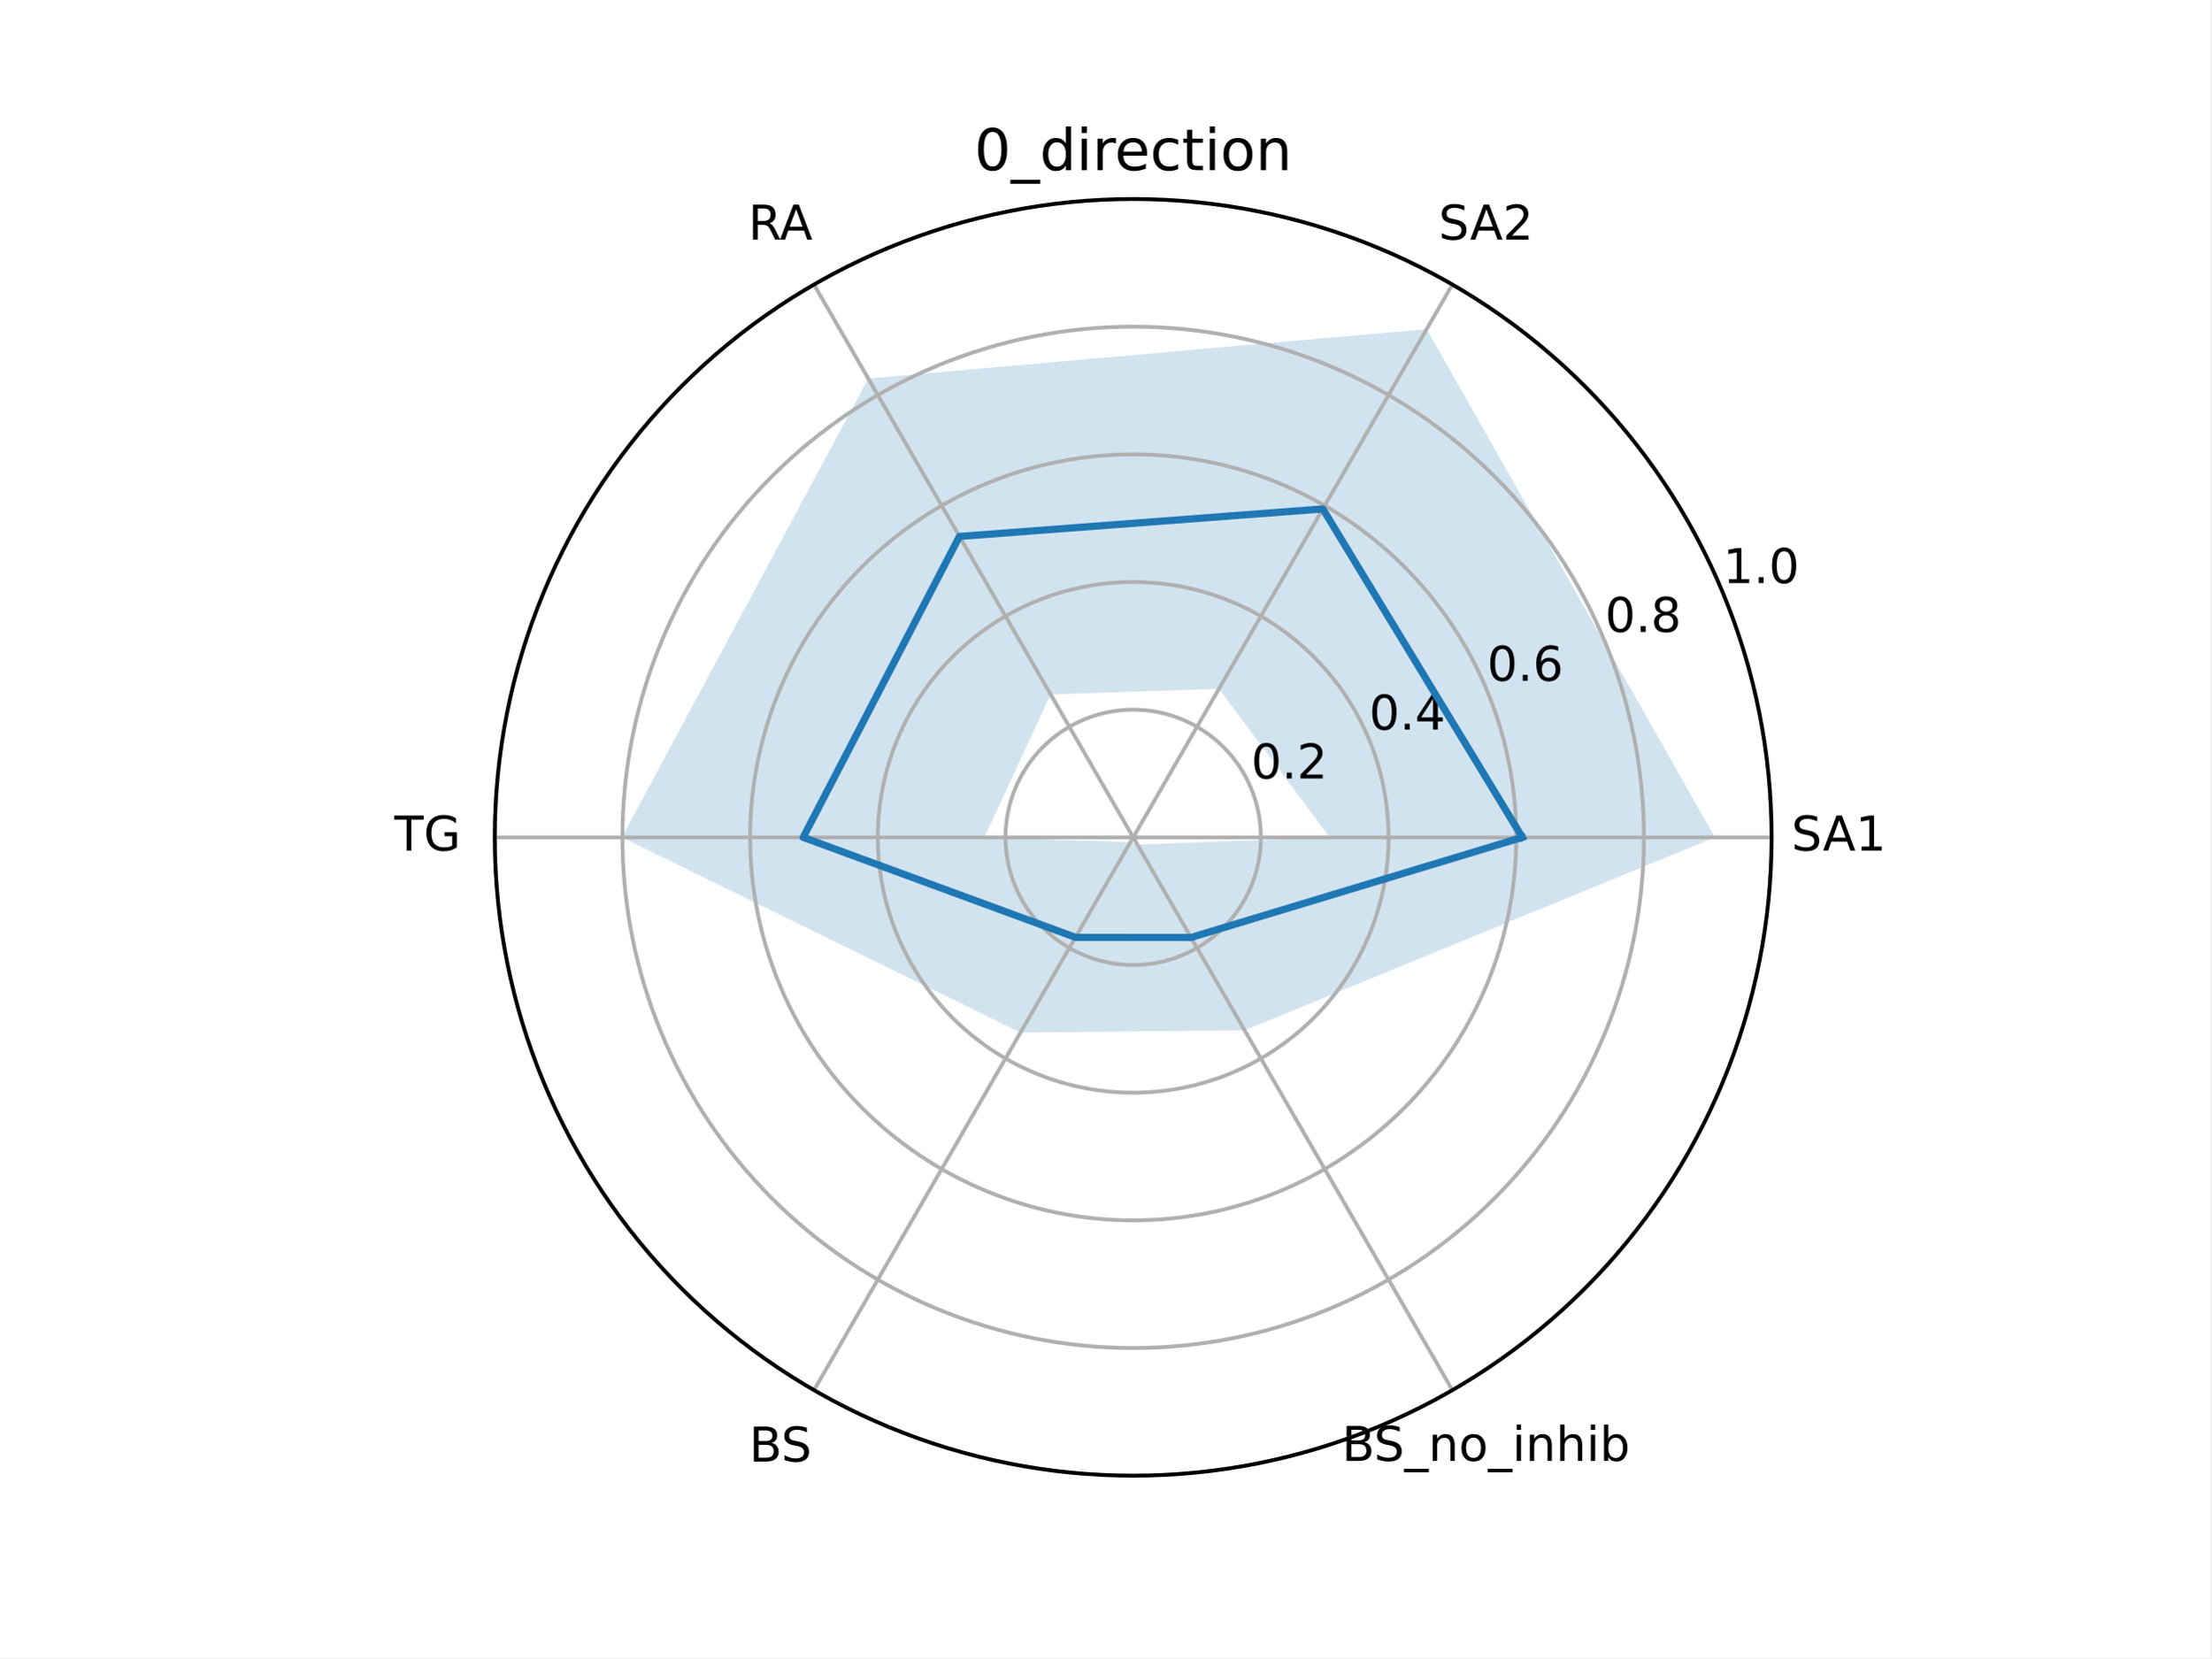
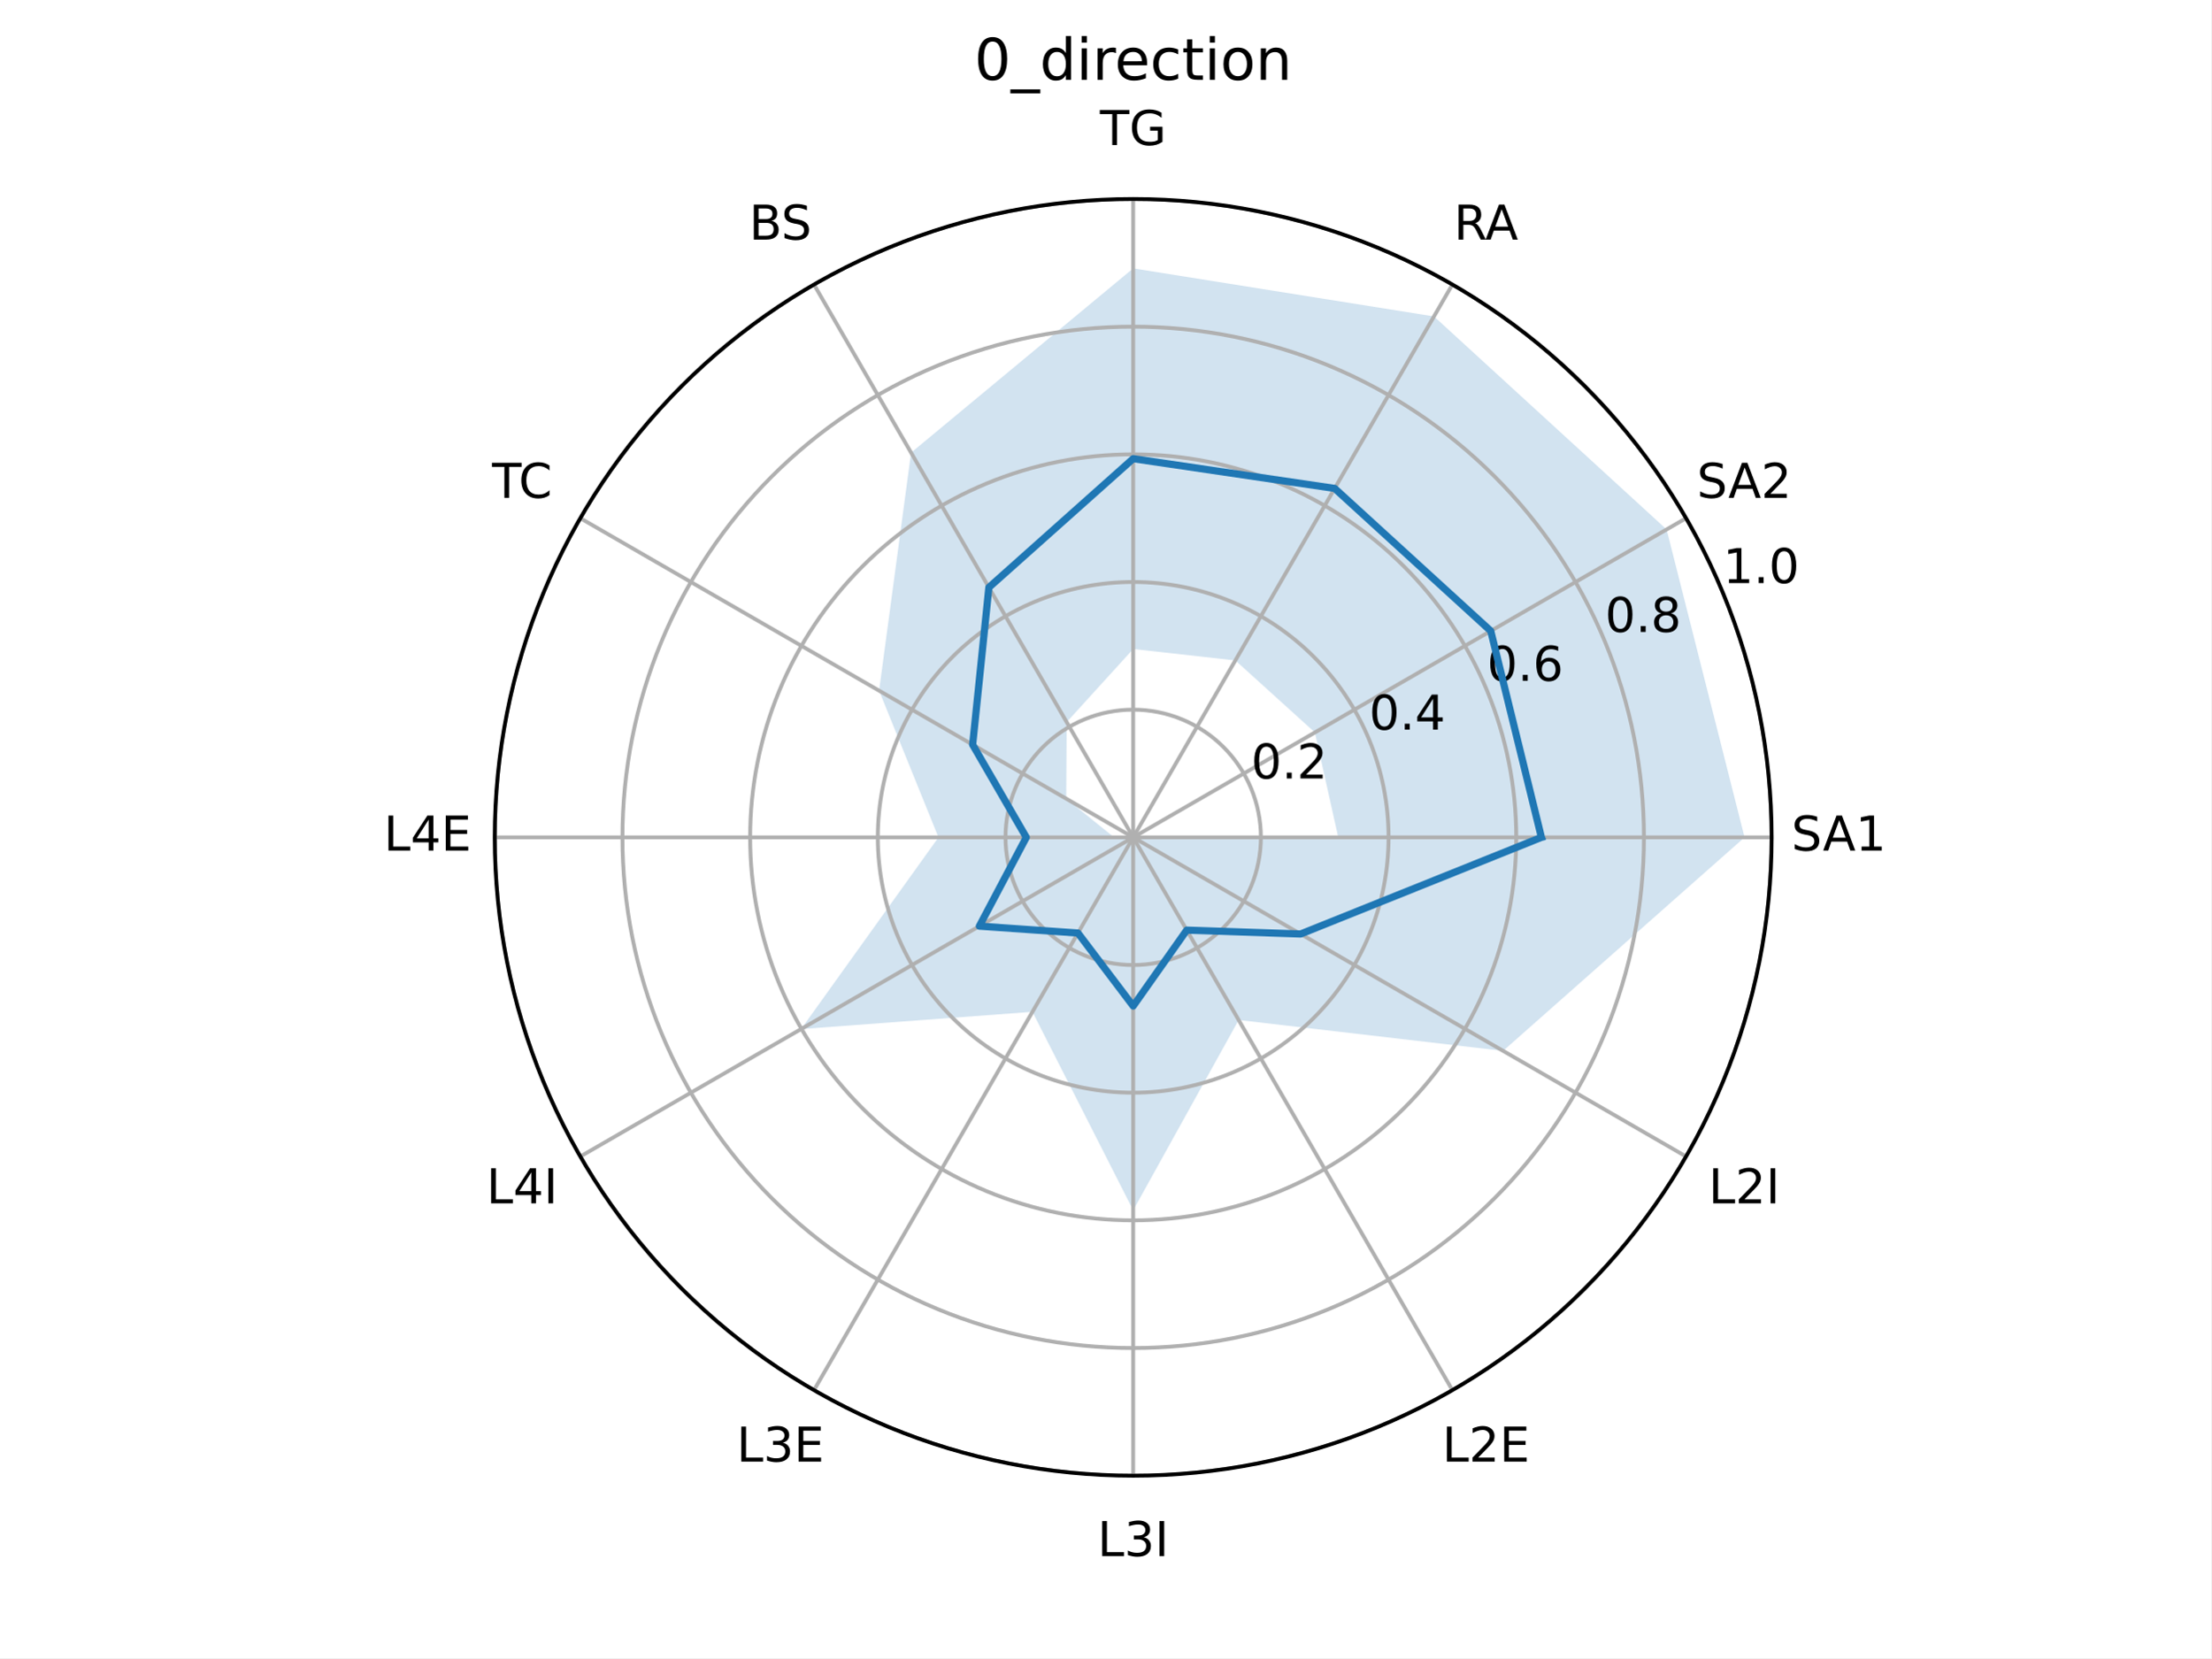
<svg xmlns="http://www.w3.org/2000/svg" width="460.8pt" height="345.6pt" viewBox="0 0 460.8 345.6" version="1.1">
  <defs>
    <style type="text/css">*{stroke-linejoin: round; stroke-linecap: butt}</style>
  </defs>
  <g id="figure_1">
    <g id="patch_1">
      <path d="M 0 345.6  L 460.8 345.6  L 460.8 0  L 0 0  z " style="fill: #ffffff" />
    </g>
    <g id="axes_1">
      <g id="patch_2">
        <path d="M 369.216 174.528  C 369.216 157.055 365.774 139.752 359.088 123.61  C 352.401 107.467 342.6 92.798 330.245 80.443  C 317.89 68.088 303.221 58.287 287.078 51.6  C 270.936 44.914 253.633 41.472 236.16 41.472  C 218.687 41.472 201.384 44.914 185.242 51.6  C 169.099 58.287 154.43 68.088 142.075 80.443  C 129.72 92.798 119.919 107.467 113.232 123.61  C 106.546 139.752 103.104 157.055 103.104 174.528  C 103.104 192.001 106.546 209.304 113.232 225.446  C 119.919 241.589 129.72 256.258 142.075 268.613  C 154.43 280.968 169.099 290.769 185.242 297.456  C 201.384 304.142 218.687 307.584 236.16 307.584  C 253.633 307.584 270.936 304.142 287.078 297.456  C 303.221 290.769 317.89 280.968 330.245 268.613  C 342.6 256.258 352.401 241.589 359.088 225.446  C 365.774 209.304 369.216 192.001 369.216 174.528  M 236.16 174.528  C 236.16 174.528 236.16 174.528 236.16 174.528  C 236.16 174.528 236.16 174.528 236.16 174.528  C 236.16 174.528 236.16 174.528 236.16 174.528  C 236.16 174.528 236.16 174.528 236.16 174.528  C 236.16 174.528 236.16 174.528 236.16 174.528  C 236.16 174.528 236.16 174.528 236.16 174.528  C 236.16 174.528 236.16 174.528 236.16 174.528  C 236.16 174.528 236.16 174.528 236.16 174.528  C 236.16 174.528 236.16 174.528 236.16 174.528  C 236.16 174.528 236.16 174.528 236.16 174.528  C 236.16 174.528 236.16 174.528 236.16 174.528  C 236.16 174.528 236.16 174.528 236.16 174.528  C 236.16 174.528 236.16 174.528 236.16 174.528  C 236.16 174.528 236.16 174.528 236.16 174.528  C 236.16 174.528 236.16 174.528 236.16 174.528  C 236.16 174.528 236.16 174.528 236.16 174.528  z " style="fill: #ffffff" />
      </g>
      <g id="FillBetweenPolyCollection_1">
-         <path d="M 277.11 174.528  L 357.397 174.528  L 297.327 68.584  L 180.94 78.885  L 129.605 174.528  L 212.668 215.217  L 259.385 214.755  L 357.397 174.528  L 277.11 174.528  L 277.11 174.528  L 237.035 176.044  L 235.58 175.532  L 205.16 174.528  L 218.956 144.729  L 254.036 143.567  L 277.11 174.528  z " clip-path="url(#pb0241acc64)" style="fill: #1f77b4; fill-opacity: 0.2" />
+         <path d="M 278.895 174.528  L 363.575 174.528  L 347.325 110.347  L 298.848 65.949  L 236.16 55.931  L 189.869 94.35  L 183.203 143.953  L 195.58 174.528  L 166.944 214.49  L 215.164 210.895  L 236.16 252.262  L 258.142 212.602  L 313.254 219.038  L 363.575 174.528  L 278.895 174.528  L 278.895 174.528  M 236.506 175.128  L 236.506 175.128  M 234.128 178.048  L 234.128 178.048  M 232.182 174.528  L 232.182 174.528  L 222.202 166.469  L 222.298 150.518  L 236.16 135.272  L 257.451 137.65  L 274.026 152.666  L 278.895 174.528  L 278.895 174.528  " clip-path="url(#pfd082d0c69)" style="fill: #1f77b4; fill-opacity: 0.2" />
      </g>
      <g id="matplotlib.axis_1">
        <g id="xtick_1">
          <g id="line2d_1">
-             <path d="M 236.16 174.528  L 369.216 174.528  " clip-path="url(#pb0241acc64)" style="fill: none; stroke: #b0b0b0; stroke-width: 0.8; stroke-linecap: square" />
+             <path d="M 236.16 174.528  L 369.216 174.528  " clip-path="url(#pfd082d0c69)" style="fill: none; stroke: #b0b0b0; stroke-width: 0.8; stroke-linecap: square" />
          </g>
          <g id="text_1">
            <text style="font-size: 10px; font-family: 'DejaVu Sans', 'Bitstream Vera Sans', 'Computer Modern Sans Serif', 'Lucida Grande', 'Verdana', 'Geneva', 'Lucid', 'Arial', 'Helvetica', 'Avant Garde', sans-serif; text-anchor: middle" x="383.216" y="177.287" transform="rotate(-0 383.216 177.2874)">SA1</text>
          </g>
        </g>
        <g id="xtick_2">
          <g id="line2d_2">
-             <path d="M 236.16 174.528  L 302.688 59.298  " clip-path="url(#pb0241acc64)" style="fill: none; stroke: #b0b0b0; stroke-width: 0.8; stroke-linecap: square" />
+             <path d="M 236.16 174.528  L 351.39 108  " clip-path="url(#pfd082d0c69)" style="fill: none; stroke: #b0b0b0; stroke-width: 0.8; stroke-linecap: square" />
          </g>
          <g id="text_2">
-             <text style="font-size: 10px; font-family: 'DejaVu Sans', 'Bitstream Vera Sans', 'Computer Modern Sans Serif', 'Lucida Grande', 'Verdana', 'Geneva', 'Lucid', 'Arial', 'Helvetica', 'Avant Garde', sans-serif; text-anchor: middle" x="309.688" y="49.933" transform="rotate(-0 309.688 49.93314)">SA2</text>
+             <text style="font-size: 10px; font-family: 'DejaVu Sans', 'Bitstream Vera Sans', 'Computer Modern Sans Serif', 'Lucida Grande', 'Verdana', 'Geneva', 'Lucid', 'Arial', 'Helvetica', 'Avant Garde', sans-serif; text-anchor: middle" x="363.514" y="103.759" transform="rotate(-0 363.5142 103.7594)">SA2</text>
          </g>
        </g>
        <g id="xtick_3">
          <g id="line2d_3">
-             <path d="M 236.16 174.528  L 169.632 59.298  " clip-path="url(#pb0241acc64)" style="fill: none; stroke: #b0b0b0; stroke-width: 0.8; stroke-linecap: square" />
+             <path d="M 236.16 174.528  L 302.688 59.298  " clip-path="url(#pfd082d0c69)" style="fill: none; stroke: #b0b0b0; stroke-width: 0.8; stroke-linecap: square" />
          </g>
          <g id="text_3">
-             <text style="font-size: 10px; font-family: 'DejaVu Sans', 'Bitstream Vera Sans', 'Computer Modern Sans Serif', 'Lucida Grande', 'Verdana', 'Geneva', 'Lucid', 'Arial', 'Helvetica', 'Avant Garde', sans-serif; text-anchor: middle" x="162.632" y="49.933" transform="rotate(-0 162.632 49.93314)">RA</text>
+             <text style="font-size: 10px; font-family: 'DejaVu Sans', 'Bitstream Vera Sans', 'Computer Modern Sans Serif', 'Lucida Grande', 'Verdana', 'Geneva', 'Lucid', 'Arial', 'Helvetica', 'Avant Garde', sans-serif; text-anchor: middle" x="309.688" y="49.933" transform="rotate(-0 309.688 49.93314)">RA</text>
          </g>
        </g>
        <g id="xtick_4">
          <g id="line2d_4">
-             <path d="M 236.16 174.528  L 103.104 174.528  " clip-path="url(#pb0241acc64)" style="fill: none; stroke: #b0b0b0; stroke-width: 0.8; stroke-linecap: square" />
+             <path d="M 236.16 174.528  L 236.16 41.472  " clip-path="url(#pfd082d0c69)" style="fill: none; stroke: #b0b0b0; stroke-width: 0.8; stroke-linecap: square" />
          </g>
          <g id="text_4">
-             <text style="font-size: 10px; font-family: 'DejaVu Sans', 'Bitstream Vera Sans', 'Computer Modern Sans Serif', 'Lucida Grande', 'Verdana', 'Geneva', 'Lucid', 'Arial', 'Helvetica', 'Avant Garde', sans-serif; text-anchor: middle" x="89.104" y="177.287" transform="rotate(-0 89.104 177.2874)">TG</text>
+             <text style="font-size: 10px; font-family: 'DejaVu Sans', 'Bitstream Vera Sans', 'Computer Modern Sans Serif', 'Lucida Grande', 'Verdana', 'Geneva', 'Lucid', 'Arial', 'Helvetica', 'Avant Garde', sans-serif; text-anchor: middle" x="236.16" y="30.231" transform="rotate(-0 236.16 30.23137)">TG</text>
          </g>
        </g>
        <g id="xtick_5">
          <g id="line2d_5">
-             <path d="M 236.16 174.528  L 169.632 289.758  " clip-path="url(#pb0241acc64)" style="fill: none; stroke: #b0b0b0; stroke-width: 0.8; stroke-linecap: square" />
+             <path d="M 236.16 174.528  L 169.632 59.298  " clip-path="url(#pfd082d0c69)" style="fill: none; stroke: #b0b0b0; stroke-width: 0.8; stroke-linecap: square" />
          </g>
          <g id="text_5">
-             <text style="font-size: 10px; font-family: 'DejaVu Sans', 'Bitstream Vera Sans', 'Computer Modern Sans Serif', 'Lucida Grande', 'Verdana', 'Geneva', 'Lucid', 'Arial', 'Helvetica', 'Avant Garde', sans-serif; text-anchor: middle" x="162.632" y="304.642" transform="rotate(-0 162.632 304.6416)">BS</text>
+             <text style="font-size: 10px; font-family: 'DejaVu Sans', 'Bitstream Vera Sans', 'Computer Modern Sans Serif', 'Lucida Grande', 'Verdana', 'Geneva', 'Lucid', 'Arial', 'Helvetica', 'Avant Garde', sans-serif; text-anchor: middle" x="162.632" y="49.933" transform="rotate(-0 162.632 49.93314)">BS</text>
          </g>
        </g>
        <g id="xtick_6">
          <g id="line2d_6">
-             <path d="M 236.16 174.528  L 302.688 289.758  " clip-path="url(#pb0241acc64)" style="fill: none; stroke: #b0b0b0; stroke-width: 0.8; stroke-linecap: square" />
+             <path d="M 236.16 174.528  L 120.93 108  " clip-path="url(#pfd082d0c69)" style="fill: none; stroke: #b0b0b0; stroke-width: 0.8; stroke-linecap: square" />
          </g>
          <g id="text_6">
-             <text style="font-size: 10px; font-family: 'DejaVu Sans', 'Bitstream Vera Sans', 'Computer Modern Sans Serif', 'Lucida Grande', 'Verdana', 'Geneva', 'Lucid', 'Arial', 'Helvetica', 'Avant Garde', sans-serif; text-anchor: middle" x="309.688" y="304.503" transform="rotate(-0 309.688 304.5025)">BS_no_inhib</text>
+             <text style="font-size: 10px; font-family: 'DejaVu Sans', 'Bitstream Vera Sans', 'Computer Modern Sans Serif', 'Lucida Grande', 'Verdana', 'Geneva', 'Lucid', 'Arial', 'Helvetica', 'Avant Garde', sans-serif; text-anchor: middle" x="108.806" y="103.759" transform="rotate(-0 108.8058 103.7594)">TC</text>
+           </g>
+         </g>
+         <g id="xtick_7">
+           <g id="line2d_7">
+             <path d="M 236.16 174.528  L 103.104 174.528  " clip-path="url(#pfd082d0c69)" style="fill: none; stroke: #b0b0b0; stroke-width: 0.8; stroke-linecap: square" />
+           </g>
+           <g id="text_7">
+             <text style="font-size: 10px; font-family: 'DejaVu Sans', 'Bitstream Vera Sans', 'Computer Modern Sans Serif', 'Lucida Grande', 'Verdana', 'Geneva', 'Lucid', 'Arial', 'Helvetica', 'Avant Garde', sans-serif; text-anchor: middle" x="89.104" y="177.287" transform="rotate(-0 89.104 177.2874)">L4E</text>
+           </g>
+         </g>
+         <g id="xtick_8">
+           <g id="line2d_8">
+             <path d="M 236.16 174.528  L 120.93 241.056  " clip-path="url(#pfd082d0c69)" style="fill: none; stroke: #b0b0b0; stroke-width: 0.8; stroke-linecap: square" />
+           </g>
+           <g id="text_8">
+             <text style="font-size: 10px; font-family: 'DejaVu Sans', 'Bitstream Vera Sans', 'Computer Modern Sans Serif', 'Lucida Grande', 'Verdana', 'Geneva', 'Lucid', 'Arial', 'Helvetica', 'Avant Garde', sans-serif; text-anchor: middle" x="108.806" y="250.815" transform="rotate(-0 108.8058 250.8154)">L4I</text>
+           </g>
+         </g>
+         <g id="xtick_9">
+           <g id="line2d_9">
+             <path d="M 236.16 174.528  L 169.632 289.758  " clip-path="url(#pfd082d0c69)" style="fill: none; stroke: #b0b0b0; stroke-width: 0.8; stroke-linecap: square" />
+           </g>
+           <g id="text_9">
+             <text style="font-size: 10px; font-family: 'DejaVu Sans', 'Bitstream Vera Sans', 'Computer Modern Sans Serif', 'Lucida Grande', 'Verdana', 'Geneva', 'Lucid', 'Arial', 'Helvetica', 'Avant Garde', sans-serif; text-anchor: middle" x="162.632" y="304.642" transform="rotate(-0 162.632 304.6416)">L3E</text>
+           </g>
+         </g>
+         <g id="xtick_10">
+           <g id="line2d_10">
+             <path d="M 236.16 174.528  L 236.16 307.584  " clip-path="url(#pfd082d0c69)" style="fill: none; stroke: #b0b0b0; stroke-width: 0.8; stroke-linecap: square" />
+           </g>
+           <g id="text_10">
+             <text style="font-size: 10px; font-family: 'DejaVu Sans', 'Bitstream Vera Sans', 'Computer Modern Sans Serif', 'Lucida Grande', 'Verdana', 'Geneva', 'Lucid', 'Arial', 'Helvetica', 'Avant Garde', sans-serif; text-anchor: middle" x="236.16" y="324.343" transform="rotate(-0 236.16 324.3434)">L3I</text>
+           </g>
+         </g>
+         <g id="xtick_11">
+           <g id="line2d_11">
+             <path d="M 236.16 174.528  L 302.688 289.758  " clip-path="url(#pfd082d0c69)" style="fill: none; stroke: #b0b0b0; stroke-width: 0.8; stroke-linecap: square" />
+           </g>
+           <g id="text_11">
+             <text style="font-size: 10px; font-family: 'DejaVu Sans', 'Bitstream Vera Sans', 'Computer Modern Sans Serif', 'Lucida Grande', 'Verdana', 'Geneva', 'Lucid', 'Arial', 'Helvetica', 'Avant Garde', sans-serif; text-anchor: middle" x="309.688" y="304.642" transform="rotate(-0 309.688 304.6416)">L2E</text>
+           </g>
+         </g>
+         <g id="xtick_12">
+           <g id="line2d_12">
+             <path d="M 236.16 174.528  L 351.39 241.056  " clip-path="url(#pfd082d0c69)" style="fill: none; stroke: #b0b0b0; stroke-width: 0.8; stroke-linecap: square" />
+           </g>
+           <g id="text_12">
+             <text style="font-size: 10px; font-family: 'DejaVu Sans', 'Bitstream Vera Sans', 'Computer Modern Sans Serif', 'Lucida Grande', 'Verdana', 'Geneva', 'Lucid', 'Arial', 'Helvetica', 'Avant Garde', sans-serif; text-anchor: middle" x="363.514" y="250.815" transform="rotate(-0 363.5142 250.8154)">L2I</text>
          </g>
        </g>
      </g>
      <g id="matplotlib.axis_2">
        <g id="ytick_1">
-           <g id="line2d_7">
-             <path d="M 262.771 174.528  C 262.771 171.033 262.083 167.573 260.746 164.344  C 259.408 161.116 257.448 158.182 254.977 155.711  C 252.506 153.24 249.572 151.28 246.344 149.942  C 243.115 148.605 239.655 147.917 236.16 147.917  C 232.665 147.917 229.205 148.605 225.976 149.942  C 222.748 151.28 219.814 153.24 217.343 155.711  C 214.872 158.182 212.912 161.116 211.574 164.344  C 210.237 167.573 209.549 171.033 209.549 174.528  C 209.549 178.023 210.237 181.483 211.574 184.712  C 212.912 187.94 214.872 190.874 217.343 193.345  C 219.814 195.816 222.748 197.776 225.976 199.114  C 229.205 200.451 232.665 201.139 236.16 201.139  C 239.655 201.139 243.115 200.451 246.344 199.114  C 249.572 197.776 252.506 195.816 254.977 193.345  C 257.448 190.874 259.408 187.94 260.746 184.712  C 262.083 181.483 262.771 178.023 262.771 174.528  " clip-path="url(#pb0241acc64)" style="fill: none; stroke: #b0b0b0; stroke-width: 0.8; stroke-linecap: square" />
+           <g id="line2d_13">
+             <path d="M 262.771 174.528  C 262.771 171.033 262.083 167.573 260.746 164.344  C 259.408 161.116 257.448 158.182 254.977 155.711  C 252.506 153.24 249.572 151.28 246.344 149.942  C 243.115 148.605 239.655 147.917 236.16 147.917  C 232.665 147.917 229.205 148.605 225.976 149.942  C 222.748 151.28 219.814 153.24 217.343 155.711  C 214.872 158.182 212.912 161.116 211.574 164.344  C 210.237 167.573 209.549 171.033 209.549 174.528  C 209.549 178.023 210.237 181.483 211.574 184.712  C 212.912 187.94 214.872 190.874 217.343 193.345  C 219.814 195.816 222.748 197.776 225.976 199.114  C 229.205 200.451 232.665 201.139 236.16 201.139  C 239.655 201.139 243.115 200.451 246.344 199.114  C 249.572 197.776 252.506 195.816 254.977 193.345  C 257.448 190.874 259.408 187.94 260.746 184.712  C 262.083 181.483 262.771 178.023 262.771 174.528  " clip-path="url(#pfd082d0c69)" style="fill: none; stroke: #b0b0b0; stroke-width: 0.8; stroke-linecap: square" />
          </g>
-           <g id="text_7">
+           <g id="text_13">
            <text style="font-size: 10px; font-family: 'DejaVu Sans', 'Bitstream Vera Sans', 'Computer Modern Sans Serif', 'Lucida Grande', 'Verdana', 'Geneva', 'Lucid', 'Arial', 'Helvetica', 'Avant Garde', sans-serif; text-anchor: start" x="260.746" y="162.265" transform="rotate(-0 260.7455 162.2646)">0.2</text>
          </g>
        </g>
        <g id="ytick_2">
-           <g id="line2d_8">
-             <path d="M 289.382 174.528  C 289.382 167.539 288.006 160.618 285.331 154.161  C 282.656 147.704 278.736 141.836 273.794 136.894  C 268.852 131.952 262.984 128.032 256.527 125.357  C 250.07 122.682 243.149 121.306 236.16 121.306  C 229.171 121.306 222.25 122.682 215.793 125.357  C 209.336 128.032 203.468 131.952 198.526 136.894  C 193.584 141.836 189.664 147.704 186.989 154.161  C 184.314 160.618 182.938 167.539 182.938 174.528  C 182.938 181.517 184.314 188.438 186.989 194.895  C 189.664 201.352 193.584 207.22 198.526 212.162  C 203.468 217.104 209.336 221.024 215.793 223.699  C 222.25 226.374 229.171 227.75 236.16 227.75  C 243.149 227.75 250.07 226.374 256.527 223.699  C 262.984 221.024 268.852 217.104 273.794 212.162  C 278.736 207.22 282.656 201.352 285.331 194.895  C 288.006 188.438 289.382 181.517 289.382 174.528  " clip-path="url(#pb0241acc64)" style="fill: none; stroke: #b0b0b0; stroke-width: 0.8; stroke-linecap: square" />
+           <g id="line2d_14">
+             <path d="M 289.382 174.528  C 289.382 167.539 288.006 160.618 285.331 154.161  C 282.656 147.704 278.736 141.836 273.794 136.894  C 268.852 131.952 262.984 128.032 256.527 125.357  C 250.07 122.682 243.149 121.306 236.16 121.306  C 229.171 121.306 222.25 122.682 215.793 125.357  C 209.336 128.032 203.468 131.952 198.526 136.894  C 193.584 141.836 189.664 147.704 186.989 154.161  C 184.314 160.618 182.938 167.539 182.938 174.528  C 182.938 181.517 184.314 188.438 186.989 194.895  C 189.664 201.352 193.584 207.22 198.526 212.162  C 203.468 217.104 209.336 221.024 215.793 223.699  C 222.25 226.374 229.171 227.75 236.16 227.75  C 243.149 227.75 250.07 226.374 256.527 223.699  C 262.984 221.024 268.852 217.104 273.794 212.162  C 278.736 207.22 282.656 201.352 285.331 194.895  C 288.006 188.438 289.382 181.517 289.382 174.528  " clip-path="url(#pfd082d0c69)" style="fill: none; stroke: #b0b0b0; stroke-width: 0.8; stroke-linecap: square" />
          </g>
-           <g id="text_8">
+           <g id="text_14">
            <text style="font-size: 10px; font-family: 'DejaVu Sans', 'Bitstream Vera Sans', 'Computer Modern Sans Serif', 'Lucida Grande', 'Verdana', 'Geneva', 'Lucid', 'Arial', 'Helvetica', 'Avant Garde', sans-serif; text-anchor: start" x="285.331" y="152.081" transform="rotate(-0 285.3311 152.081)">0.4</text>
          </g>
        </g>
        <g id="ytick_3">
-           <g id="line2d_9">
-             <path d="M 315.994 174.528  C 315.994 164.044 313.929 153.663 309.917 143.977  C 305.905 134.291 300.024 125.49 292.611 118.077  C 285.198 110.664 276.397 104.783 266.711 100.771  C 257.025 96.759 246.644 94.694 236.16 94.694  C 225.676 94.694 215.295 96.759 205.609 100.771  C 195.923 104.783 187.122 110.664 179.709 118.077  C 172.296 125.49 166.415 134.291 162.403 143.977  C 158.391 153.663 156.326 164.044 156.326 174.528  C 156.326 185.012 158.391 195.393 162.403 205.079  C 166.415 214.765 172.296 223.566 179.709 230.979  C 187.122 238.392 195.923 244.273 205.609 248.285  C 215.295 252.297 225.676 254.362 236.16 254.362  C 246.644 254.362 257.025 252.297 266.711 248.285  C 276.397 244.273 285.198 238.392 292.611 230.979  C 300.024 223.566 305.905 214.765 309.917 205.079  C 313.929 195.393 315.994 185.012 315.994 174.528  " clip-path="url(#pb0241acc64)" style="fill: none; stroke: #b0b0b0; stroke-width: 0.8; stroke-linecap: square" />
+           <g id="line2d_15">
+             <path d="M 315.994 174.528  C 315.994 164.044 313.929 153.663 309.917 143.977  C 305.905 134.291 300.024 125.49 292.611 118.077  C 285.198 110.664 276.397 104.783 266.711 100.771  C 257.025 96.759 246.644 94.694 236.16 94.694  C 225.676 94.694 215.295 96.759 205.609 100.771  C 195.923 104.783 187.122 110.664 179.709 118.077  C 172.296 125.49 166.415 134.291 162.403 143.977  C 158.391 153.663 156.326 164.044 156.326 174.528  C 156.326 185.012 158.391 195.393 162.403 205.079  C 166.415 214.765 172.296 223.566 179.709 230.979  C 187.122 238.392 195.923 244.273 205.609 248.285  C 215.295 252.297 225.676 254.362 236.16 254.362  C 246.644 254.362 257.025 252.297 266.711 248.285  C 276.397 244.273 285.198 238.392 292.611 230.979  C 300.024 223.566 305.905 214.765 309.917 205.079  C 313.929 195.393 315.994 185.012 315.994 174.528  " clip-path="url(#pfd082d0c69)" style="fill: none; stroke: #b0b0b0; stroke-width: 0.8; stroke-linecap: square" />
          </g>
-           <g id="text_9">
+           <g id="text_15">
            <text style="font-size: 10px; font-family: 'DejaVu Sans', 'Bitstream Vera Sans', 'Computer Modern Sans Serif', 'Lucida Grande', 'Verdana', 'Geneva', 'Lucid', 'Arial', 'Helvetica', 'Avant Garde', sans-serif; text-anchor: start" x="309.917" y="141.897" transform="rotate(-0 309.9166 141.8973)">0.6</text>
          </g>
        </g>
        <g id="ytick_4">
-           <g id="line2d_10">
-             <path d="M 342.605 174.528  C 342.605 160.55 339.851 146.708 334.502 133.793  C 329.153 120.879 321.312 109.144 311.428 99.26  C 301.544 89.376 289.809 81.535 276.895 76.186  C 263.98 70.837 250.138 68.083 236.16 68.083  C 222.182 68.083 208.34 70.837 195.425 76.186  C 182.511 81.535 170.776 89.376 160.892 99.26  C 151.008 109.144 143.167 120.879 137.818 133.793  C 132.469 146.708 129.715 160.55 129.715 174.528  C 129.715 188.506 132.469 202.348 137.818 215.263  C 143.167 228.177 151.008 239.912 160.892 249.796  C 170.776 259.68 182.511 267.521 195.425 272.87  C 208.34 278.219 222.182 280.973 236.16 280.973  C 250.138 280.973 263.98 278.219 276.895 272.87  C 289.809 267.521 301.544 259.68 311.428 249.796  C 321.312 239.912 329.153 228.177 334.502 215.263  C 339.851 202.348 342.605 188.506 342.605 174.528  " clip-path="url(#pb0241acc64)" style="fill: none; stroke: #b0b0b0; stroke-width: 0.8; stroke-linecap: square" />
+           <g id="line2d_16">
+             <path d="M 342.605 174.528  C 342.605 160.55 339.851 146.708 334.502 133.793  C 329.153 120.879 321.312 109.144 311.428 99.26  C 301.544 89.376 289.809 81.535 276.895 76.186  C 263.98 70.837 250.138 68.083 236.16 68.083  C 222.182 68.083 208.34 70.837 195.425 76.186  C 182.511 81.535 170.776 89.376 160.892 99.26  C 151.008 109.144 143.167 120.879 137.818 133.793  C 132.469 146.708 129.715 160.55 129.715 174.528  C 129.715 188.506 132.469 202.348 137.818 215.263  C 143.167 228.177 151.008 239.912 160.892 249.796  C 170.776 259.68 182.511 267.521 195.425 272.87  C 208.34 278.219 222.182 280.973 236.16 280.973  C 250.138 280.973 263.98 278.219 276.895 272.87  C 289.809 267.521 301.544 259.68 311.428 249.796  C 321.312 239.912 329.153 228.177 334.502 215.263  C 339.851 202.348 342.605 188.506 342.605 174.528  " clip-path="url(#pfd082d0c69)" style="fill: none; stroke: #b0b0b0; stroke-width: 0.8; stroke-linecap: square" />
          </g>
-           <g id="text_10">
+           <g id="text_16">
            <text style="font-size: 10px; font-family: 'DejaVu Sans', 'Bitstream Vera Sans', 'Computer Modern Sans Serif', 'Lucida Grande', 'Verdana', 'Geneva', 'Lucid', 'Arial', 'Helvetica', 'Avant Garde', sans-serif; text-anchor: start" x="334.502" y="131.714" transform="rotate(-0 334.5022 131.7137)">0.8</text>
          </g>
        </g>
        <g id="ytick_5">
-           <g id="line2d_11">
-             <path d="M 369.216 174.528  C 369.216 157.055 365.774 139.752 359.088 123.61  C 352.401 107.467 342.6 92.798 330.245 80.443  C 317.89 68.088 303.221 58.287 287.078 51.6  C 270.936 44.914 253.633 41.472 236.16 41.472  C 218.687 41.472 201.384 44.914 185.242 51.6  C 169.099 58.287 154.43 68.088 142.075 80.443  C 129.72 92.798 119.919 107.467 113.232 123.61  C 106.546 139.752 103.104 157.055 103.104 174.528  C 103.104 192.001 106.546 209.304 113.232 225.446  C 119.919 241.589 129.72 256.258 142.075 268.613  C 154.43 280.968 169.099 290.769 185.242 297.456  C 201.384 304.142 218.687 307.584 236.16 307.584  C 253.633 307.584 270.936 304.142 287.078 297.456  C 303.221 290.769 317.89 280.968 330.245 268.613  C 342.6 256.258 352.401 241.589 359.088 225.446  C 365.774 209.304 369.216 192.001 369.216 174.528  " clip-path="url(#pb0241acc64)" style="fill: none; stroke: #b0b0b0; stroke-width: 0.8; stroke-linecap: square" />
+           <g id="line2d_17">
+             <path d="M 369.216 174.528  C 369.216 157.055 365.774 139.752 359.088 123.61  C 352.401 107.467 342.6 92.798 330.245 80.443  C 317.89 68.088 303.221 58.287 287.078 51.6  C 270.936 44.914 253.633 41.472 236.16 41.472  C 218.687 41.472 201.384 44.914 185.242 51.6  C 169.099 58.287 154.43 68.088 142.075 80.443  C 129.72 92.798 119.919 107.467 113.232 123.61  C 106.546 139.752 103.104 157.055 103.104 174.528  C 103.104 192.001 106.546 209.304 113.232 225.446  C 119.919 241.589 129.72 256.258 142.075 268.613  C 154.43 280.968 169.099 290.769 185.242 297.456  C 201.384 304.142 218.687 307.584 236.16 307.584  C 253.633 307.584 270.936 304.142 287.078 297.456  C 303.221 290.769 317.89 280.968 330.245 268.613  C 342.6 256.258 352.401 241.589 359.088 225.446  C 365.774 209.304 369.216 192.001 369.216 174.528  " clip-path="url(#pfd082d0c69)" style="fill: none; stroke: #b0b0b0; stroke-width: 0.8; stroke-linecap: square" />
          </g>
-           <g id="text_11">
+           <g id="text_17">
            <text style="font-size: 10px; font-family: 'DejaVu Sans', 'Bitstream Vera Sans', 'Computer Modern Sans Serif', 'Lucida Grande', 'Verdana', 'Geneva', 'Lucid', 'Arial', 'Helvetica', 'Avant Garde', sans-serif; text-anchor: start" x="359.088" y="121.53" transform="rotate(-0 359.0877 121.53)">1.0</text>
          </g>
        </g>
      </g>
-       <g id="line2d_12">
-         <path d="M 317.254 174.528  L 275.681 106.075  L 199.948 111.807  L 167.383 174.528  L 224.124 195.375  L 248.21 195.399  L 317.254 174.528  " clip-path="url(#pb0241acc64)" style="fill: none; stroke: #1f77b4; stroke-width: 1.5; stroke-linecap: square" />
+       <g id="line2d_18">
+         <path d="M 321.235 174.528  L 310.675 131.507  L 278.15 101.8  L 236.16 95.601  L 206.084 122.434  L 202.702 155.211  L 213.881 174.528  L 204.1 193.038  L 224.646 194.471  L 236.16 209.689  L 247.324 193.865  L 271.056 194.675  L 321.235 174.528  " clip-path="url(#pfd082d0c69)" style="fill: none; stroke: #1f77b4; stroke-width: 1.5; stroke-linecap: square" />
      </g>
      <g id="patch_3">
        <path d="M 369.216 174.528  C 369.216 157.055 365.774 139.752 359.088 123.61  C 352.401 107.467 342.6 92.798 330.245 80.443  C 317.89 68.088 303.221 58.287 287.078 51.6  C 270.936 44.914 253.633 41.472 236.16 41.472  C 218.687 41.472 201.384 44.914 185.242 51.6  C 169.099 58.287 154.43 68.088 142.075 80.443  C 129.72 92.798 119.919 107.467 113.232 123.61  C 106.546 139.752 103.104 157.055 103.104 174.528  C 103.104 192.001 106.546 209.304 113.232 225.446  C 119.919 241.589 129.72 256.258 142.075 268.613  C 154.43 280.968 169.099 290.769 185.242 297.456  C 201.384 304.142 218.687 307.584 236.16 307.584  C 253.633 307.584 270.936 304.142 287.078 297.456  C 303.221 290.769 317.89 280.968 330.245 268.613  C 342.6 256.258 352.401 241.589 359.088 225.446  C 365.774 209.304 369.216 192.001 369.216 174.528  " style="fill: none; stroke: #000000; stroke-width: 0.8; stroke-linejoin: miter; stroke-linecap: square" />
      </g>
-       <g id="text_12">
-         <text style="font-size: 12px; font-family: 'DejaVu Sans', 'Bitstream Vera Sans', 'Computer Modern Sans Serif', 'Lucida Grande', 'Verdana', 'Geneva', 'Lucid', 'Arial', 'Helvetica', 'Avant Garde', sans-serif; text-anchor: middle" x="236.16" y="35.472" transform="rotate(-0 236.16 35.472)">0_direction</text>
+       <g id="text_18">
+         <text style="font-size: 12px; font-family: 'DejaVu Sans', 'Bitstream Vera Sans', 'Computer Modern Sans Serif', 'Lucida Grande', 'Verdana', 'Geneva', 'Lucid', 'Arial', 'Helvetica', 'Avant Garde', sans-serif; text-anchor: middle" x="236.16" y="16.633" transform="rotate(-0 236.16 16.63294)">0_direction</text>
      </g>
    </g>
  </g>
  <defs>
-     <clipPath id="pb0241acc64">
+     <clipPath id="pfd082d0c69">
      <path d="M 369.216 174.528  C 369.216 157.055 365.774 139.752 359.088 123.61  C 352.401 107.467 342.6 92.798 330.245 80.443  C 317.89 68.088 303.221 58.287 287.078 51.6  C 270.936 44.914 253.633 41.472 236.16 41.472  C 218.687 41.472 201.384 44.914 185.242 51.6  C 169.099 58.287 154.43 68.088 142.075 80.443  C 129.72 92.798 119.919 107.467 113.232 123.61  C 106.546 139.752 103.104 157.055 103.104 174.528  C 103.104 192.001 106.546 209.304 113.232 225.446  C 119.919 241.589 129.72 256.258 142.075 268.613  C 154.43 280.968 169.099 290.769 185.242 297.456  C 201.384 304.142 218.687 307.584 236.16 307.584  C 253.633 307.584 270.936 304.142 287.078 297.456  C 303.221 290.769 317.89 280.968 330.245 268.613  C 342.6 256.258 352.401 241.589 359.088 225.446  C 365.774 209.304 369.216 192.001 369.216 174.528  M 236.16 174.528  C 236.16 174.528 236.16 174.528 236.16 174.528  C 236.16 174.528 236.16 174.528 236.16 174.528  C 236.16 174.528 236.16 174.528 236.16 174.528  C 236.16 174.528 236.16 174.528 236.16 174.528  C 236.16 174.528 236.16 174.528 236.16 174.528  C 236.16 174.528 236.16 174.528 236.16 174.528  C 236.16 174.528 236.16 174.528 236.16 174.528  C 236.16 174.528 236.16 174.528 236.16 174.528  C 236.16 174.528 236.16 174.528 236.16 174.528  C 236.16 174.528 236.16 174.528 236.16 174.528  C 236.16 174.528 236.16 174.528 236.16 174.528  C 236.16 174.528 236.16 174.528 236.16 174.528  C 236.16 174.528 236.16 174.528 236.16 174.528  C 236.16 174.528 236.16 174.528 236.16 174.528  C 236.16 174.528 236.16 174.528 236.16 174.528  C 236.16 174.528 236.16 174.528 236.16 174.528  z " />
    </clipPath>
  </defs>
</svg>
